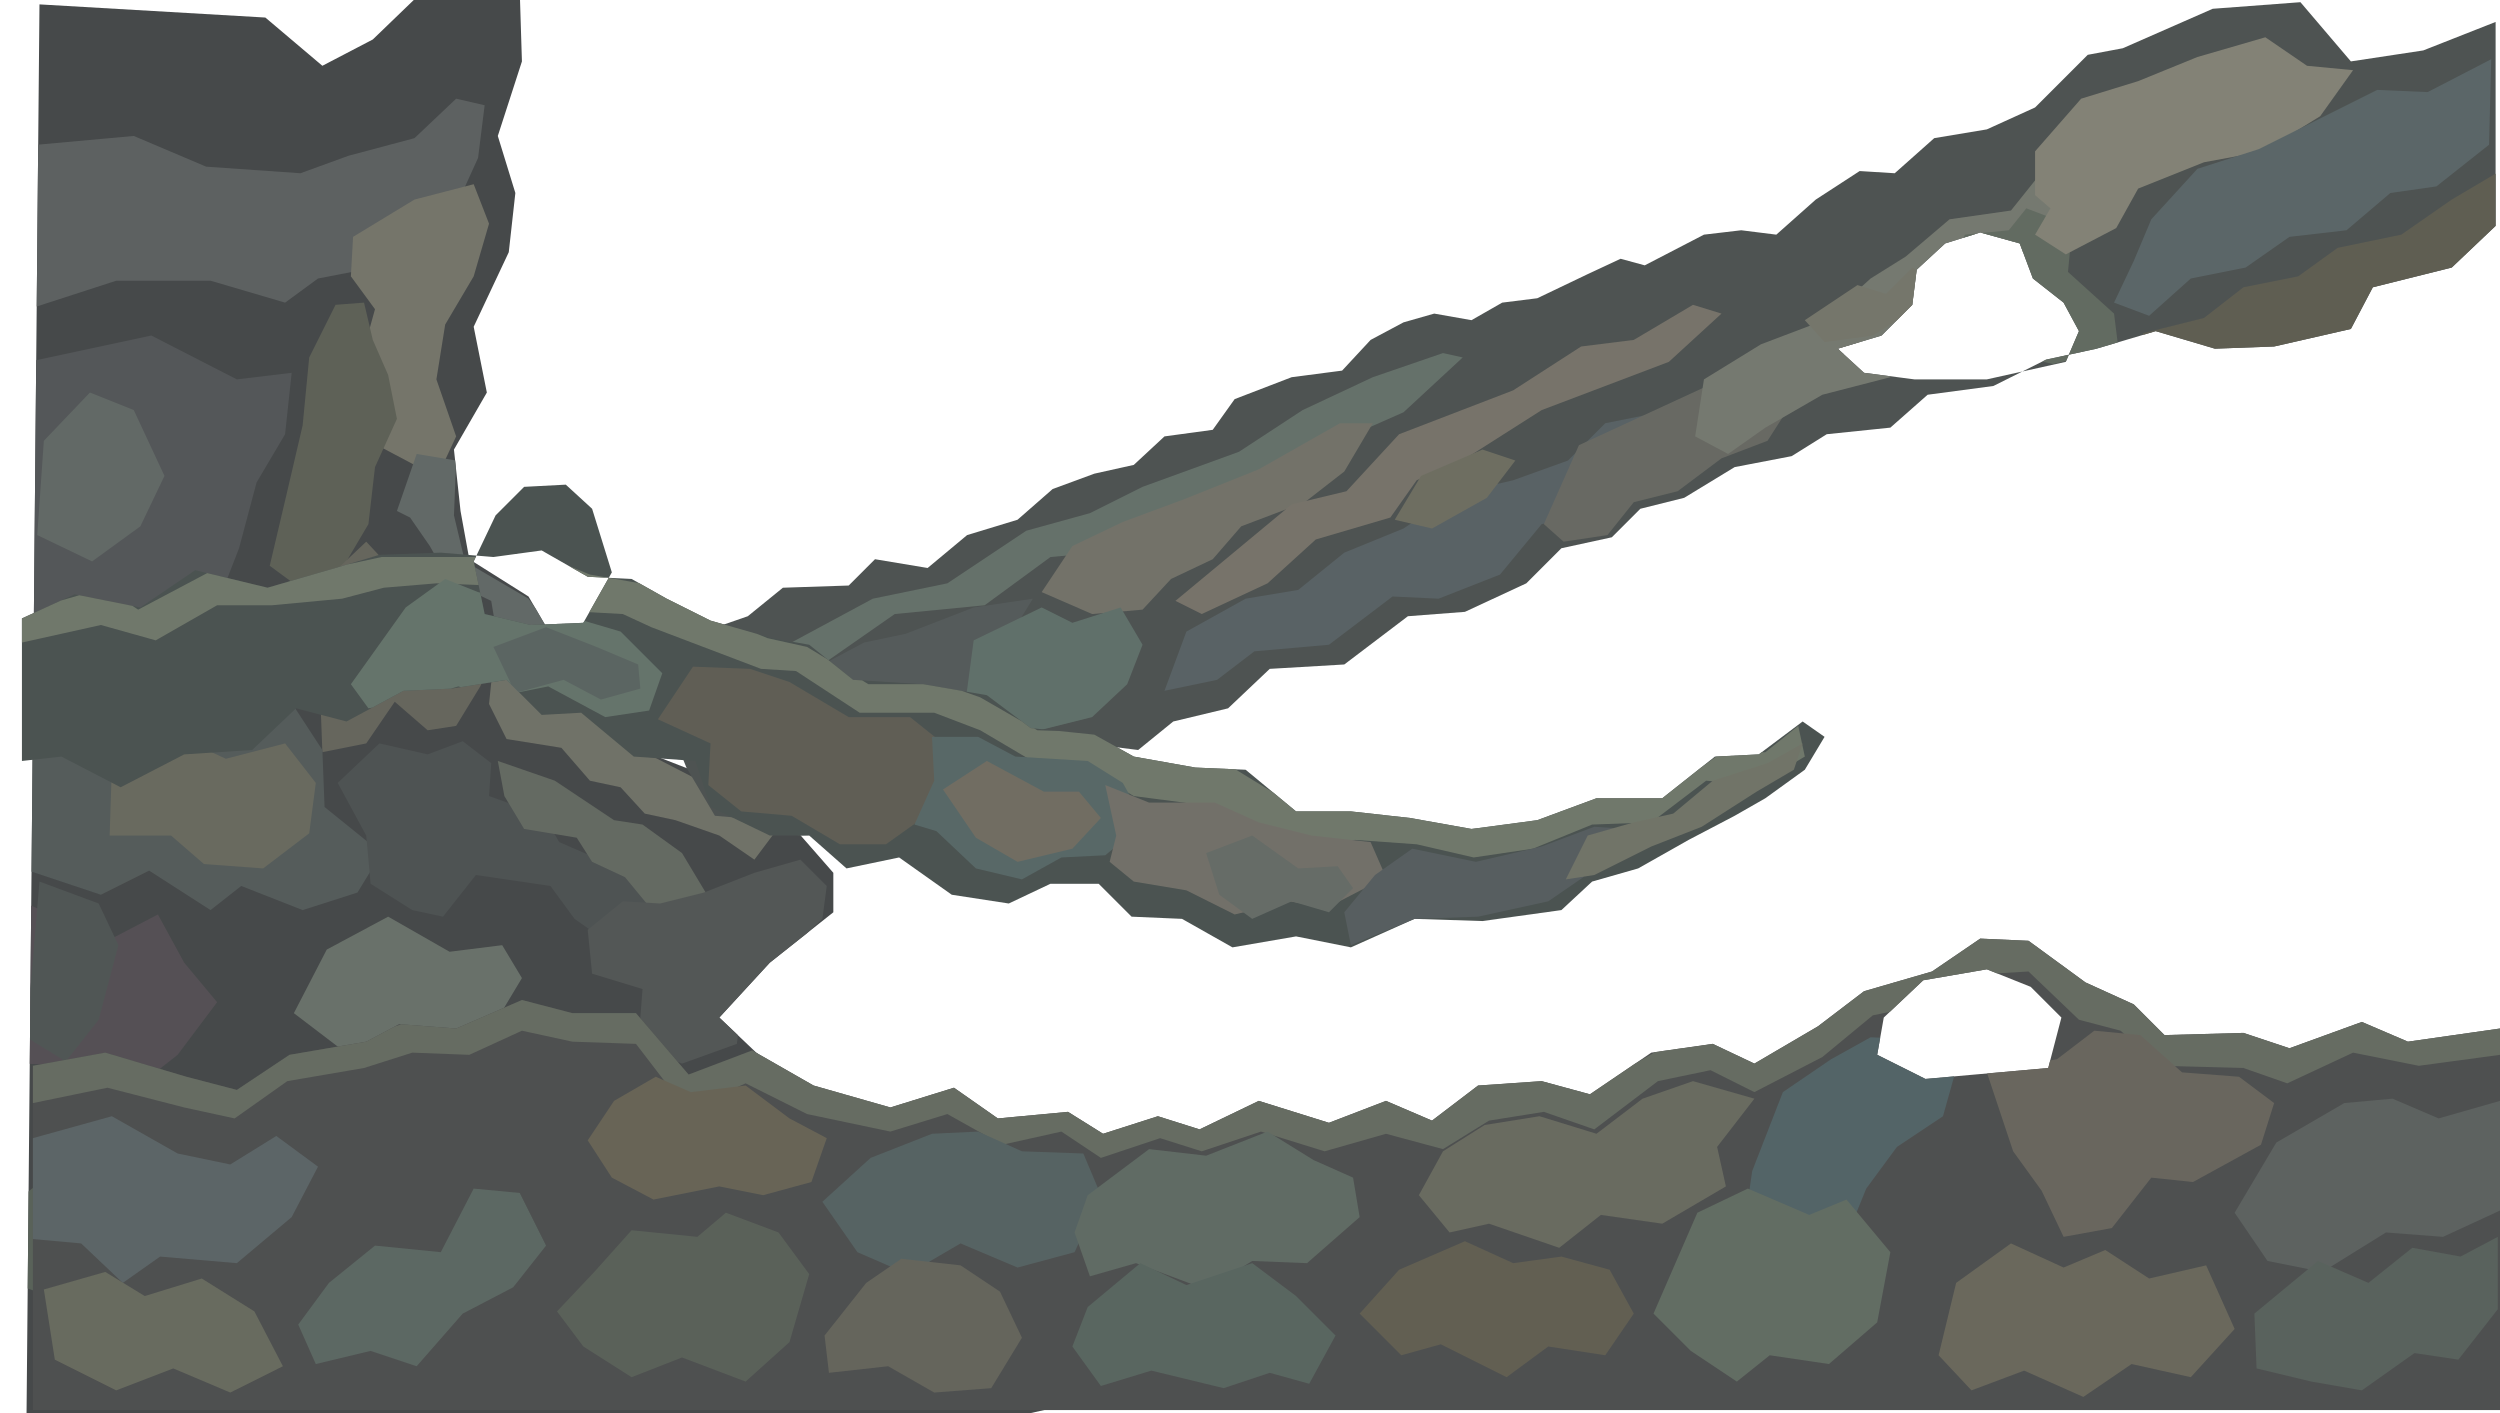
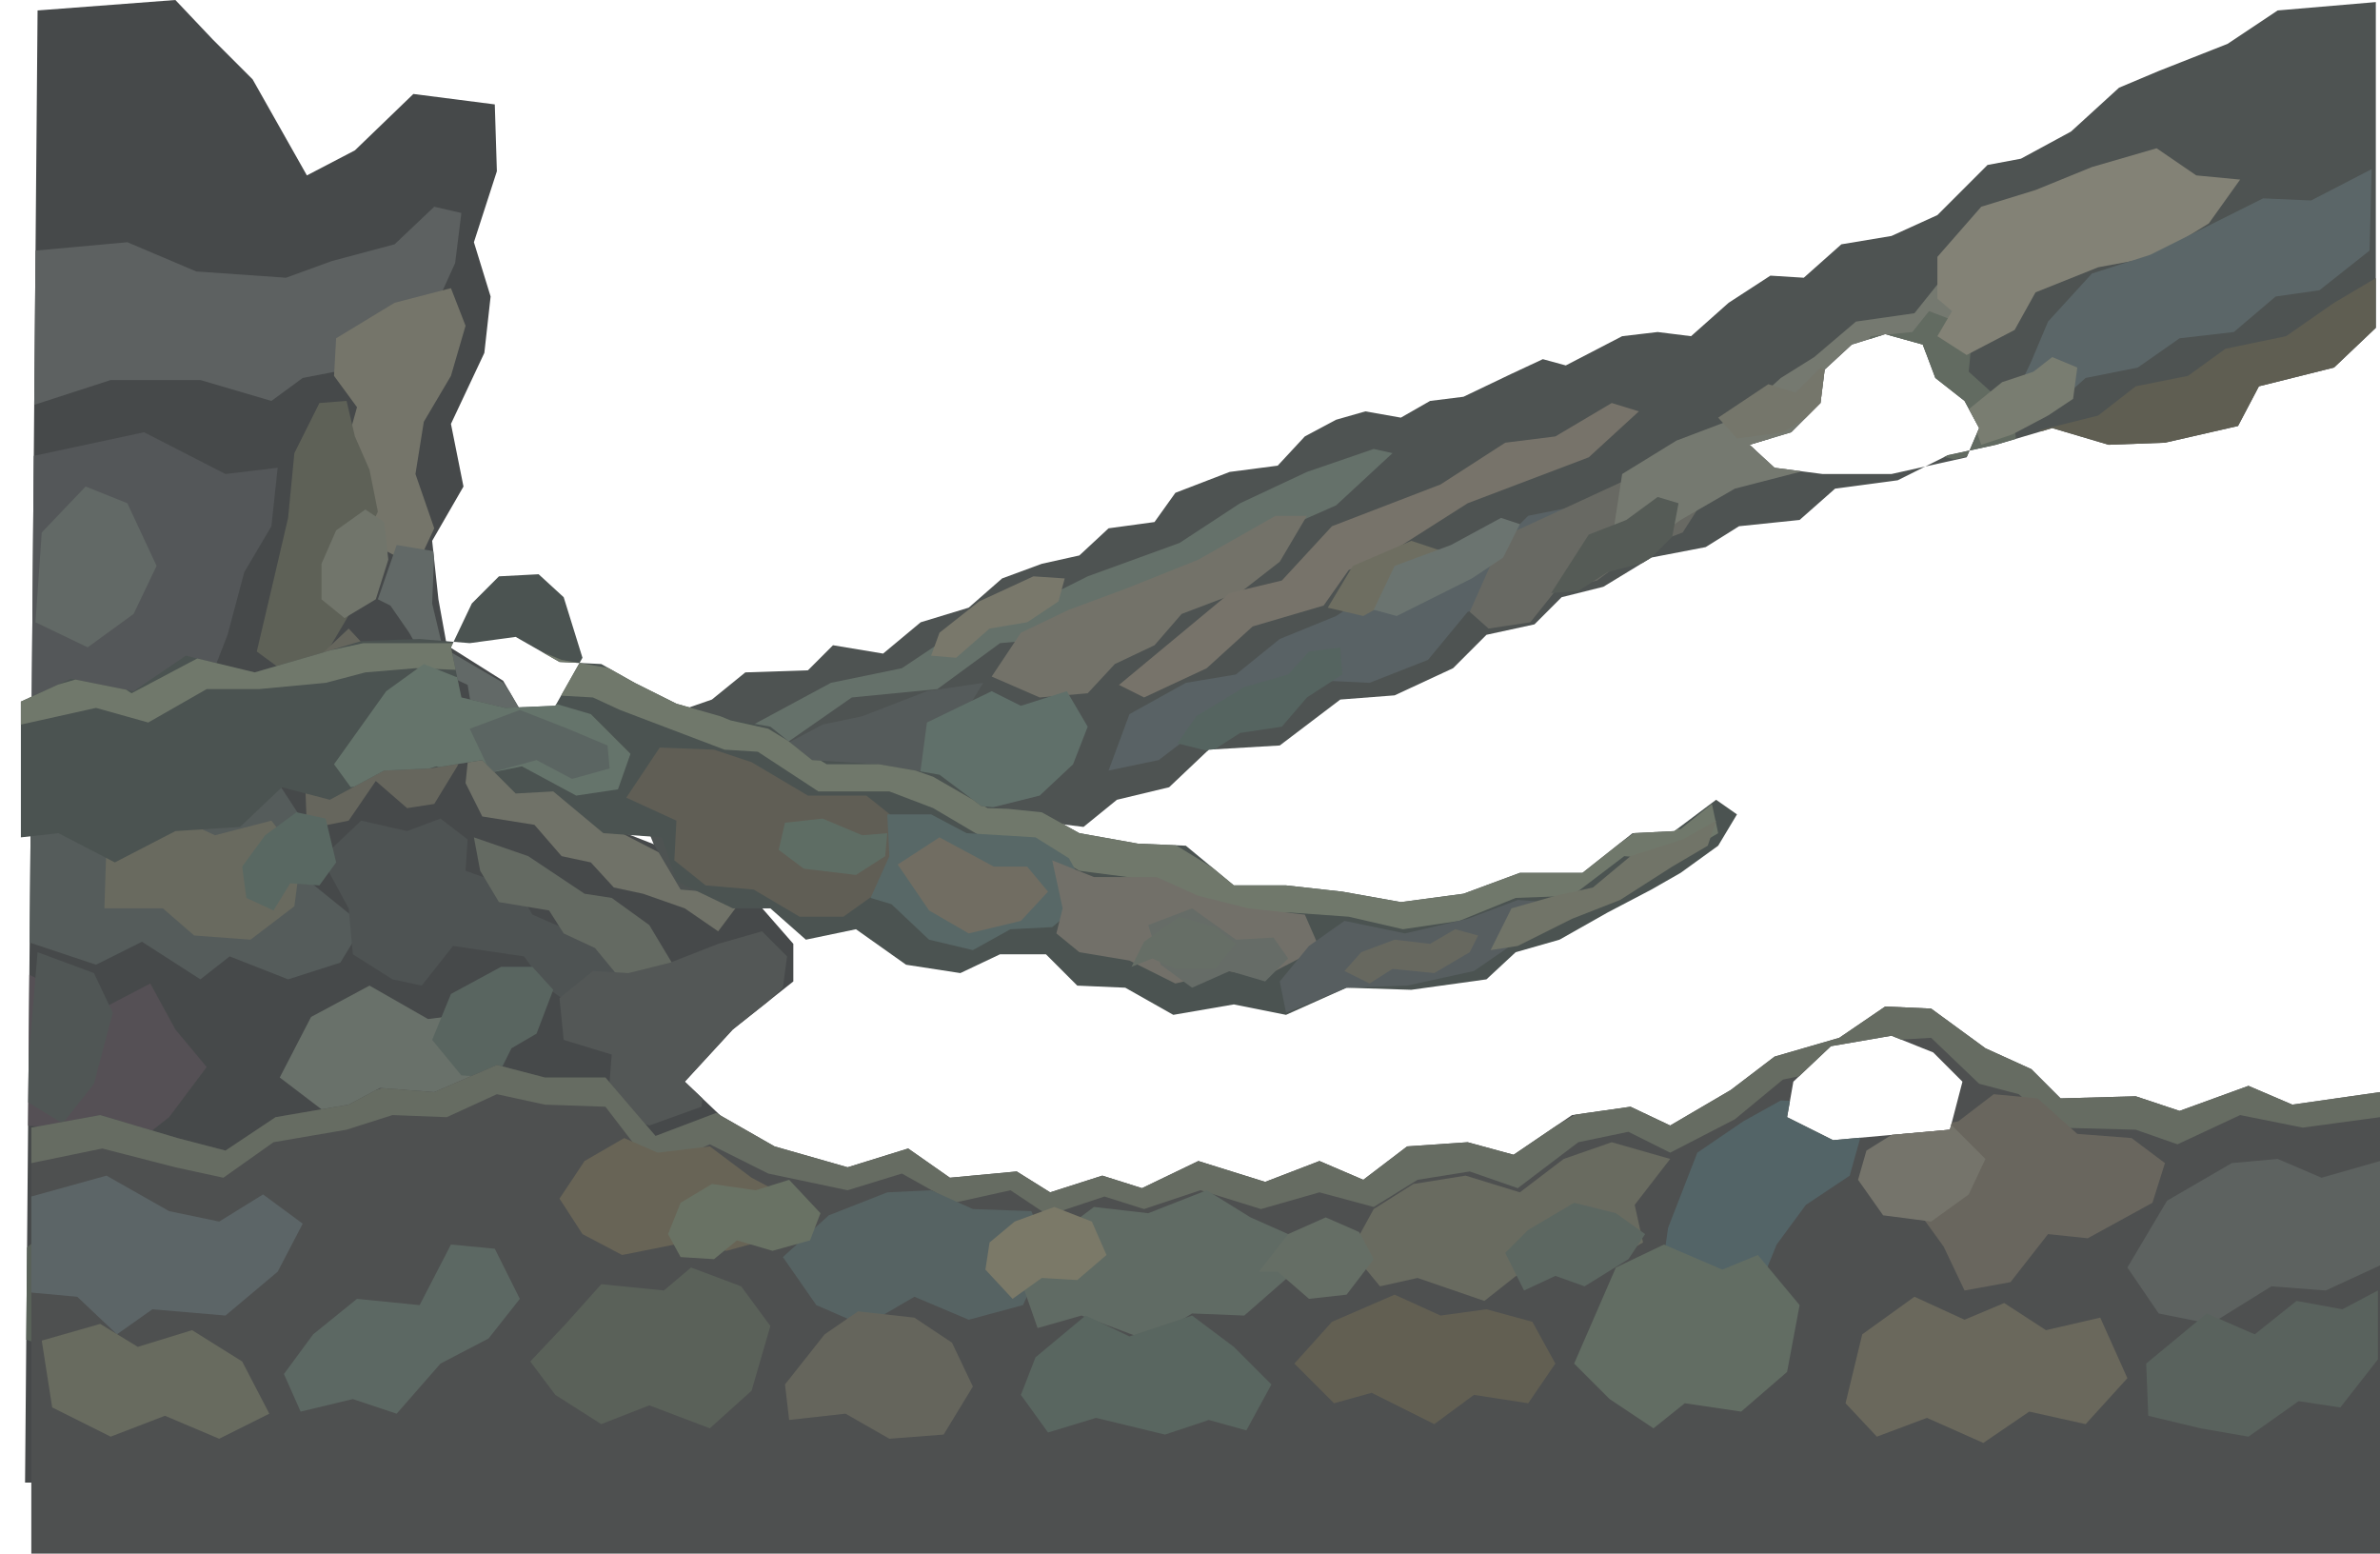
- <svg xmlns="http://www.w3.org/2000/svg" version="1.1" viewBox="-120 -96 1140 644" width="1140" height="644">
+ <svg xmlns="http://www.w3.org/2000/svg" version="1.1" viewBox="-120 -150 1140 744" width="1140" height="744">
  <defs>
    <clipPath id="clip-west-spine" clipPathUnits="userSpaceOnUse">
-       <path d="M-102 -94L1 -88 27 -66 50 -78 78 -105 117 -100 118 -68 107 -34 115 -8 112 19 96 53 102 83 87 109 90 137 94 159 121 176 135 200 147 214 166 223 177 248 213 262 239 278 260 302 260 320 231 343 208 368 228 387 215 422 264 458 326 498 365 545 298 560H-108Z" clip-rule="evenodd" fill-rule="evenodd" />
+       <path d="M-102 -145L-36 -150 -18 -131 1 -112 27 -66 50 -78 78 -105 117 -100 118 -68 107 -34 115 -8 112 19 96 53 102 83 87 109 90 137 94 159 121 176 135 200 147 214 166 223 177 248 213 262 239 278 260 302 260 320 231 343 208 368 228 387 215 422 264 458 326 498 365 545 298 560H-108Z" clip-rule="evenodd" fill-rule="evenodd" />
    </clipPath>
    <clipPath id="clip-slanted-upper" clipPathUnits="userSpaceOnUse">
-       <path d="M195 194L221 185 237 172 267 171 279 159 303 163 321 148 344 141 360 127 379 120 397 116 411 103 433 100 443 86 469 76 492 73 505 59 520 51 534 47 551 50 565 42 581 40 604 29 619 22 630 25 657 11 674 9 690 11 708 -5 728 -18 744 -17 762 -33 786 -37 808 -47 832 -71 848 -74 889 -92 929 -95 952 -68 985 -73 1018 -86 1018 7 998 26 962 35 952 54 917 62 890 63 863 55 836 63 813 68 789 80 759 84 742 99 713 102 697 112 671 117 648 131 628 136 615 149 592 154 576 170 548 183 522 185 493 207 459 209 440 227 415 233 399 246 383 244 351 263 336 261 312 272 288 266 271 284 244 285 229 278 206 276 193 254 185 234 193 211Z M718 63L738 57 752 43 754 27 767 15 783 10 801 15 807 31 821 42 828 55 822 69 786 77 753 77 730 74Z" clip-rule="evenodd" fill-rule="evenodd" />
+       <path d="M195 194L221 185 237 172 267 171 279 159 303 163 321 148 344 141 360 127 379 120 397 116 411 103 433 100 443 86 469 76 492 73 505 59 520 51 534 47 551 50 565 42 581 40 604 29 619 22 630 25 657 11 674 9 690 11 708 -5 728 -18 744 -17 762 -33 786 -37 808 -47 832 -71 848 -74 872 -87 895 -108 914 -116 947 -129 971 -145 1018 -149 1018 7 998 26 962 35 952 54 917 62 890 63 863 55 836 63 813 68 789 80 759 84 742 99 713 102 697 112 671 117 648 131 628 136 615 149 592 154 576 170 548 183 522 185 493 207 459 209 440 227 415 233 399 246 383 244 351 263 336 261 312 272 288 266 271 284 244 285 229 278 206 276 193 254 185 234 193 211Z M718 63L738 57 752 43 754 27 767 15 783 10 801 15 807 31 821 42 828 55 822 69 786 77 753 77 730 74Z" clip-rule="evenodd" fill-rule="evenodd" />
    </clipPath>
    <clipPath id="clip-middle" clipPathUnits="userSpaceOnUse">
      <path d="M-110 186L-86 175 -56 181 -31 164 2 172 33 163 53 157 81 156 105 158 127 155 148 167 168 168 184 177 204 187 232 195 249 198 269 214 301 216 330 221 350 236 379 239 397 249 425 254 448 255 471 274 496 274 523 277 551 282 581 278 608 268 638 268 662 249 682 248 702 233 712 240 703 255 685 268 671 276 650 287 627 300 606 306 592 319 556 324 525 323 496 336 471 331 442 336 419 323 396 322 381 307 359 307 340 316 314 312 290 295 266 300 249 285 231 285 204 272 197 251 169 249 145 229 127 230 111 214 86 218 64 219 38 233 15 227 -5 246 -36 248 -65 263 -92 249 -110 251Z M96 160L106 139 119 126 138 125 150 136 159 165 146 188 122 189 101 184Z" clip-rule="evenodd" fill-rule="evenodd" />
    </clipPath>
    <clipPath id="clip-lower" clipPathUnits="userSpaceOnUse">
-       <path d="M-105 390L-72 384 -35 395 -12 401 12 385 47 379 62 371 88 373 118 360 141 366 170 366 194 394 223 383 251 399 286 409 315 400 335 414 367 411 383 421 408 413 427 419 454 406 486 416 512 406 533 415 554 399 583 397 605 403 633 384 661 380 680 389 709 372 730 356 761 347 783 332 805 333 831 352 853 362 867 376 903 375 924 382 957 370 978 379 1020 373V547H-105Z M739 368L757 351 786 346 806 354 820 368 814 391 758 396 736 385Z" clip-rule="evenodd" fill-rule="evenodd" />
+       <path d="M-105 390L-72 384 -35 395 -12 401 12 385 47 379 62 371 88 373 118 360 141 366 170 366 194 394 223 383 251 399 286 409 315 400 335 414 367 411 383 421 408 413 427 419 454 406 486 416 512 406 533 415 554 399 583 397 605 403 633 384 661 380 680 389 709 372 730 356 761 347 783 332 805 333 831 352 853 362 867 376 903 375 924 382 957 370 978 379 1020 373V594H-105Z M739 368L757 351 786 346 806 354 820 368 814 391 758 396 736 385Z" clip-rule="evenodd" fill-rule="evenodd" />
    </clipPath>
  </defs>
  <g id="west-spine-body">
-     <path id="west-spine-body-0" fill-rule="evenodd" fill="#46494a" d="M-102 -94L1 -88 27 -66 50 -78 78 -105 117 -100 118 -68 107 -34 115 -8 112 19 96 53 102 83 87 109 90 137 94 159 121 176 135 200 147 214 166 223 177 248 213 262 239 278 260 302 260 320 231 343 208 368 228 387 215 422 264 458 326 498 365 545 298 560H-108Z" />
+     <path id="west-spine-body-0" fill-rule="evenodd" fill="#46494a" d="M-102 -145L-36 -150 -18 -131 1 -112 27 -66 50 -78 78 -105 117 -100 118 -68 107 -34 115 -8 112 19 96 53 102 83 87 109 90 137 94 159 121 176 135 200 147 214 166 223 177 248 213 262 239 278 260 302 260 320 231 343 208 368 228 387 215 422 264 458 326 498 365 545 298 560H-108Z" />
  </g>
  <g id="west-spine-facets" clip-path="url(#clip-west-spine)">
    <path id="west-spine-facets-0" fill-rule="evenodd" fill="#5d6161" d="M-103 -30 -59 -34 -26 -20 17 -17 39 -25 69 -33 88 -51 101 -48 98 -24 88 -2 67 10 56 25 25 31 10 42 -24 32 -67 32 -104 44Z" />
    <path id="west-spine-facets-1" fill-rule="evenodd" fill="#75756a" d="M41 12 69 -5 96 -12 103 6 96 30 83 52 79 77 88 103 81 118 69 116 52 107 56 84 46 63 51 45 40 30Z" />
    <path id="west-spine-facets-2" fill-rule="evenodd" fill="#5e6157" d="M33 43 46 42 50 59 57 75 61 95 51 117 48 143 35 165 22 176 3 162 11 128 18 98 21 67Z" />
    <path id="west-spine-facets-3" fill-rule="evenodd" fill="#545759" d="M-107 69 -51 57 -12 77 13 74 10 102 -3 124 -11 154 -18 172 -30 203 -51 215 -78 200 -106 207Z" />
    <path id="west-spine-facets-4" fill-rule="evenodd" fill="#626967" d="M70 111 88 114 87 139 92 160 121 177 131 191 125 205 107 196 104 178 85 169 76 153 67 140 61 137Z" />
    <path id="west-spine-facets-5" fill-rule="evenodd" fill="#66665d" d="M29 168 47 151 61 166 81 181 86 199 103 208 99 217 88 235 75 237 60 224 47 243 27 247 26 220 16 203Z" />
    <path id="west-spine-facets-6" fill-rule="evenodd" fill="#707268" d="M106 196 127 201 137 220 166 227 170 245 201 261 223 267 233 284 224 296 208 285 188 278 174 275 163 263 149 260 136 245 111 241 103 225Z" />
    <path id="west-spine-facets-7" fill-rule="evenodd" fill="#555c5b" d="M-107 231 -75 224 -48 231 -20 218 12 223 27 246 28 272 54 293 43 311 18 319 -10 308 -24 319 -52 301 -74 312 -107 301Z" />
    <path id="west-spine-facets-8" fill-rule="evenodd" fill="#4e5353" d="M34 261 53 243 75 248 91 242 104 252 103 267 128 276 135 288 174 305 177 328 159 335 142 323 131 308 97 303 82 322 68 319 49 307 47 285Z" />
    <path id="west-spine-facets-9" fill-rule="evenodd" fill="#646a62" d="M107 251 133 260 160 278 173 280 191 293 203 313 179 321 165 304 150 297 143 286 119 282 110 267Z" />
    <path id="west-spine-facets-10" fill-rule="evenodd" fill="#535756" d="M164 315 181 316 201 311 224 302 245 296 257 308 255 323 241 336 232 354 218 364 216 380 191 389 171 381 173 355 150 348 148 328Z" />
    <path id="west-spine-facets-11" fill-rule="evenodd" fill="#69716a" d="M29 337 57 322 85 338 109 335 118 350 103 375 109 402 88 422 58 413 56 391 35 382 14 366Z" />
    <path id="west-spine-facets-12" fill-rule="evenodd" fill="#555055" d="M-110 315 -71 333 -48 321 -36 343 -21 361 -39 385 -53 396 -91 390 -108 389Z" />
    <path id="west-spine-facets-13" fill-rule="evenodd" fill="#5d5e54" d="M109 379 132 371 150 373 166 389 155 412 160 433 193 442 213 465 213 486 182 474 164 464 139 469 117 457 121 427 104 415Z" />
    <path id="west-spine-facets-14" fill-rule="evenodd" fill="#596259" d="M-109 449 -79 424 -58 424 -40 440 -15 436 16 444 32 466 19 486 24 524 13 540 -23 531 -38 511 -64 516 -83 500 -109 491Z" />
    <path id="west-spine-facets-15" fill-rule="evenodd" fill="#626966" d="M-100 105 -79 83 -59 91 -45 121 -56 144 -78 160 -103 148Z" />
    <path id="west-spine-facets-16" fill-rule="evenodd" fill="#696a5f" d="M-69 254 -41 239 -17 250 10 243 24 261 21 284 0 300 -27 298 -42 285 -70 285Z" />
    <path id="west-spine-facets-17" fill-rule="evenodd" fill="#505655" d="M-102 306 -75 316 -66 335 -75 369 -90 388 -108 377Z" />
    <path id="west-spine-facets-18" fill-rule="evenodd" fill="#5e6460" d="M62 441 87 420 101 425 116 444 113 468 97 492 66 486 47 472Z" />
+     <path id="west-spine-facets-19" fill-rule="evenodd" fill="#71756b" d="M41 104 55 94 64 100 66 118 60 137 45 146 34 137 34 120Z" />
+     <path id="west-spine-facets-20" fill-rule="evenodd" fill="#596862" d="M7 250 22 239 36 242 41 263 33 274 19 273 11 286 -2 280 -4 265Z" />
+     <path id="west-spine-facets-21" fill-rule="evenodd" fill="#596560" d="M96 326 120 313 135 313 145 324 137 345 125 352 118 366 101 365 87 348Z" />
  </g>
  <g id="slanted-upper-body">
-     <path id="slanted-upper-body-0" fill-rule="evenodd" fill="#4e5352" d="M195 194L221 185 237 172 267 171 279 159 303 163 321 148 344 141 360 127 379 120 397 116 411 103 433 100 443 86 469 76 492 73 505 59 520 51 534 47 551 50 565 42 581 40 604 29 619 22 630 25 657 11 674 9 690 11 708 -5 728 -18 744 -17 762 -33 786 -37 808 -47 832 -71 848 -74 889 -92 929 -95 952 -68 985 -73 1018 -86 1018 7 998 26 962 35 952 54 917 62 890 63 863 55 836 63 813 68 789 80 759 84 742 99 713 102 697 112 671 117 648 131 628 136 615 149 592 154 576 170 548 183 522 185 493 207 459 209 440 227 415 233 399 246 383 244 351 263 336 261 312 272 288 266 271 284 244 285 229 278 206 276 193 254 185 234 193 211Z M718 63L738 57 752 43 754 27 767 15 783 10 801 15 807 31 821 42 828 55 822 69 786 77 753 77 730 74Z" />
+     <path id="slanted-upper-body-0" fill-rule="evenodd" fill="#4e5352" d="M195 194L221 185 237 172 267 171 279 159 303 163 321 148 344 141 360 127 379 120 397 116 411 103 433 100 443 86 469 76 492 73 505 59 520 51 534 47 551 50 565 42 581 40 604 29 619 22 630 25 657 11 674 9 690 11 708 -5 728 -18 744 -17 762 -33 786 -37 808 -47 832 -71 848 -74 872 -87 895 -108 914 -116 947 -129 971 -145 1018 -149 1018 7 998 26 962 35 952 54 917 62 890 63 863 55 836 63 813 68 789 80 759 84 742 99 713 102 697 112 671 117 648 131 628 136 615 149 592 154 576 170 548 183 522 185 493 207 459 209 440 227 415 233 399 246 383 244 351 263 336 261 312 272 288 266 271 284 244 285 229 278 206 276 193 254 185 234 193 211Z M718 63L738 57 752 43 754 27 767 15 783 10 801 15 807 31 821 42 828 55 822 69 786 77 753 77 730 74Z" />
  </g>
  <g id="slanted-upper-facets" clip-path="url(#clip-slanted-upper)">
    <path id="slanted-upper-facets-0" fill-rule="evenodd" fill="#65716a" d="M226 205 278 177 312 170 348 146 377 138 401 126 445 110 474 91 506 76 538 65 547 67 520 92 486 107 453 125 407 140 381 156 359 158 329 180 288 184 255 207 231 213Z" />
    <path id="slanted-upper-facets-1" fill-rule="evenodd" fill="#737269" d="M369 153 392 142 419 132 454 118 491 97 506 97 493 119 475 133 446 144 433 159 414 168 401 182 378 184 355 174Z" />
    <path id="slanted-upper-facets-2" fill-rule="evenodd" fill="#555b5b" d="M207 224 242 214 274 197 293 193 324 181 351 177 333 206 329 230 306 243 272 243 251 263 225 264 207 252Z" />
    <path id="slanted-upper-facets-3" fill-rule="evenodd" fill="#60706a" d="M324 196 355 181 369 188 391 181 401 198 394 216 378 231 350 238 333 254 315 251 320 226Z" />
    <path id="slanted-upper-facets-4" fill-rule="evenodd" fill="#77736a" d="M469 134 494 128 518 102 570 82 601 62 625 59 652 43 665 47 641 69 583 91 550 112 526 123 514 140 480 150 458 170 428 184 416 178Z" />
    <path id="slanted-upper-facets-5" fill-rule="evenodd" fill="#596265" d="M421 192 448 177 472 173 493 156 520 145 544 129 570 123 595 114 612 97 642 91 660 89 644 112 615 136 583 143 564 166 536 177 515 176 486 198 452 201 435 214 411 219Z" />
    <path id="slanted-upper-facets-6" fill-rule="evenodd" fill="#686963" d="M600 107 665 77 681 64 697 61 724 41 736 44 727 61 702 80 686 105 665 113 645 128 625 133 613 148 593 151 584 143Z" />
    <path id="slanted-upper-facets-7" fill-rule="evenodd" fill="#757970" d="M657 77 683 61 712 50 733 31 749 21 769 4 797 0 813 -20 832 -27 825 -6 805 13 798 31 781 46 759 57 742 76 711 84 685 99 668 111 653 103Z" />
    <path id="slanted-upper-facets-8" fill-rule="evenodd" fill="#626b61" d="M765 35 776 11 796 9 804 -1 825 7 823 28 844 47 846 63 816 70 804 67 795 51 774 51Z" />
    <path id="slanted-upper-facets-9" fill-rule="evenodd" fill="#838276" d="M808 -27 829 -51 855 -59 882 -70 913 -79 932 -66 953 -64 938 -43 912 -27 885 -22 855 -10 845 8 822 20 808 11 815 -1 808 -7Z" />
    <path id="slanted-upper-facets-10" fill-rule="evenodd" fill="#5b6668" d="M882 -19 910 -28 964 -55 987 -54 1016 -69 1015 -30 991 -11 970 -8 950 9 924 12 904 26 879 31 860 48 844 42 853 23 861 4Z" />
    <path id="slanted-upper-facets-11" fill-rule="evenodd" fill="#5f5e52" d="M1020 -18 998 -5 975 11 946 17 928 30 903 35 885 49 857 56 867 66 904 70 926 62 953 63 975 48 1002 39 1020 25Z" />
    <path id="slanted-upper-facets-12" fill-rule="evenodd" fill="#626d67" d="M255 231 280 224 304 218 319 223 312 247 293 252 283 264 263 260 250 249Z" />
    <path id="slanted-upper-facets-13" fill-rule="evenodd" fill="#6e6e61" d="M528 121 556 109 571 114 558 131 533 145 516 141Z" />
    <path id="slanted-upper-facets-14" fill-rule="evenodd" fill="#75766b" d="M703 50 727 34 740 38 752 26 759 30 753 45 734 57 712 60Z" />
+     <path id="slanted-upper-facets-15" fill-rule="evenodd" fill="#79786b" d="M349 138 375 126 390 127 387 138 372 148 354 151 338 165 326 164 330 153Z" />
+     <path id="slanted-upper-facets-16" fill-rule="evenodd" fill="#556460" d="M453 193 476 179 497 173 507 162 522 160 523 173 506 184 494 198 474 201 460 210 444 206Z" />
+     <path id="slanted-upper-facets-17" fill-rule="evenodd" fill="#6b7470" d="M548 121 575 111 599 98 608 101 600 117 585 127 567 136 549 145 538 142Z" />
+     <path id="slanted-upper-facets-18" fill-rule="evenodd" fill="#555b56" d="M641 106 659 99 674 88 684 91 681 107 669 119 650 124 636 133 623 134Z" />
+     <path id="slanted-upper-facets-19" fill-rule="evenodd" fill="#797d71" d="M823 46 839 33 854 28 863 21 875 26 873 41 861 49 844 58 829 63Z" />
  </g>
  <g id="middle-body">
    <path id="middle-body-0" fill-rule="evenodd" fill="#4b5351" d="M-110 186L-86 175 -56 181 -31 164 2 172 33 163 53 157 81 156 105 158 127 155 148 167 168 168 184 177 204 187 232 195 249 198 269 214 301 216 330 221 350 236 379 239 397 249 425 254 448 255 471 274 496 274 523 277 551 282 581 278 608 268 638 268 662 249 682 248 702 233 712 240 703 255 685 268 671 276 650 287 627 300 606 306 592 319 556 324 525 323 496 336 471 331 442 336 419 323 396 322 381 307 359 307 340 316 314 312 290 295 266 300 249 285 231 285 204 272 197 251 169 249 145 229 127 230 111 214 86 218 64 219 38 233 15 227 -5 246 -36 248 -65 263 -92 249 -110 251Z M96 160L106 139 119 126 138 125 150 136 159 165 146 188 122 189 101 184Z" />
  </g>
  <g id="middle-facets" clip-path="url(#clip-middle)">
    <path id="middle-facets-0" fill-rule="evenodd" fill="#70786b" d="M-110 183 -72 172 -57 182 -23 164 4 167 31 163 54 158 110 158 127 157 149 166 172 170 183 176 230 195 248 199 276 216 310 216 327 222 353 237 383 238 397 249 442 254 473 273 497 271 523 277 552 280 582 276 607 266 639 266 664 248 685 247 700 235 703 249 681 262 658 260 633 279 606 280 579 291 552 295 526 289 498 287 471 289 441 274 420 270 397 267 375 254 349 250 327 237 306 229 272 229 243 210 227 209 177 190 164 184 146 183 125 169 104 171 79 170 55 172 36 177 4 180 -21 180 -49 196 -74 189 -110 197Z" />
    <path id="middle-facets-1" fill-rule="evenodd" fill="#65746b" d="M65 181 83 168 98 174 119 179 163 192 182 211 176 228 156 231 130 217 105 222 89 217 69 223 48 227 40 216Z" />
    <path id="middle-facets-2" fill-rule="evenodd" fill="#605e55" d="M196 208 222 209 240 215 267 231 295 231 315 247 312 269 284 289 263 289 241 276 218 274 203 262 204 243 180 232Z" />
    <path id="middle-facets-3" fill-rule="evenodd" fill="#586867" d="M305 240 326 240 343 249 376 251 392 261 402 279 384 294 364 295 346 305 325 300 307 283 297 280 306 260Z" />
    <path id="middle-facets-4" fill-rule="evenodd" fill="#727069" d="M384 262 404 270 434 270 454 279 478 285 505 288 512 304 485 318 468 315 443 321 421 310 397 306 386 297 389 285Z" />
    <path id="middle-facets-5" fill-rule="evenodd" fill="#575e60" d="M507 303 524 291 553 297 583 290 607 281 622 282 602 304 586 315 554 322 525 323 496 335 493 320Z" />
    <path id="middle-facets-6" fill-rule="evenodd" fill="#717468" d="M604 285 625 279 643 275 661 260 686 252 702 243 698 255 681 265 656 281 633 290 607 303 594 305Z" />
    <path id="middle-facets-7" fill-rule="evenodd" fill="#5b6562" d="M105 199 129 190 152 199 171 207 172 218 154 223 137 214 115 220Z" />
    <path id="middle-facets-8" fill-rule="evenodd" fill="#716d62" d="M310 264 330 251 356 265 372 265 382 277 369 291 344 297 325 286Z" />
    <path id="middle-facets-9" fill-rule="evenodd" fill="#666c67" d="M430 293 451 285 472 300 490 299 497 309 486 320 469 315 451 323 436 312Z" />
+     <path id="middle-facets-10" fill-rule="evenodd" fill="#5e6d64" d="M256 244 274 242 293 250 305 249 304 260 290 269 265 266 253 257Z" />
+     <path id="middle-facets-11" fill-rule="evenodd" fill="#666e66" d="M428 301 445 289 462 294 472 302 462 314 443 314 432 309 422 313Z" />
+     <path id="middle-facets-12" fill-rule="evenodd" fill="#67685f" d="M532 306 548 300 565 302 577 295 588 298 584 306 567 316 547 314 536 321 524 315Z" />
  </g>
  <g id="lower-body">
-     <path id="lower-body-0" fill-rule="evenodd" fill="#4e5050" d="M-105 390L-72 384 -35 395 -12 401 12 385 47 379 62 371 88 373 118 360 141 366 170 366 194 394 223 383 251 399 286 409 315 400 335 414 367 411 383 421 408 413 427 419 454 406 486 416 512 406 533 415 554 399 583 397 605 403 633 384 661 380 680 389 709 372 730 356 761 347 783 332 805 333 831 352 853 362 867 376 903 375 924 382 957 370 978 379 1020 373V547H-105Z M739 368L757 351 786 346 806 354 820 368 814 391 758 396 736 385Z" />
+     <path id="lower-body-0" fill-rule="evenodd" fill="#4e5050" d="M-105 390L-72 384 -35 395 -12 401 12 385 47 379 62 371 88 373 118 360 141 366 170 366 194 394 223 383 251 399 286 409 315 400 335 414 367 411 383 421 408 413 427 419 454 406 486 416 512 406 533 415 554 399 583 397 605 403 633 384 661 380 680 389 709 372 730 356 761 347 783 332 805 333 831 352 853 362 867 376 903 375 924 382 957 370 978 379 1020 373V594H-105Z M739 368L757 351 786 346 806 354 820 368 814 391 758 396 736 385Z" />
  </g>
  <g id="lower-facets" clip-path="url(#clip-lower)">
    <path id="lower-facets-0" fill-rule="evenodd" fill="#666c62" d="M-105 388 -69 380 -22 396 -12 397 12 382 46 377 66 370 93 370 118 359 141 364 170 364 195 391 223 380 253 397 285 406 317 399 337 413 367 408 384 418 409 411 429 417 455 403 486 414 513 404 534 413 554 396 584 395 605 401 636 383 662 379 679 388 711 369 730 353 761 345 783 329 808 331 833 350 854 359 869 373 902 372 924 380 956 369 982 376 1020 369 1020 385 983 390 953 384 923 398 903 391 865 390 847 374 828 369 805 347 788 348 763 361 734 367 711 386 680 402 660 392 636 397 607 419 584 411 559 415 538 428 512 421 484 429 455 420 428 429 409 423 382 432 364 420 337 426 312 412 286 420 248 412 220 398 193 410 170 380 141 379 118 374 94 385 68 384 46 391 11 397 -13 414 -36 409 -71 400 -105 407Z" />
    <path id="lower-facets-1" fill-rule="evenodd" fill="#686456" d="M160 406 179 395 195 402 220 399 240 414 257 423 250 443 228 449 208 445 178 451 159 441 148 424Z" />
    <path id="lower-facets-2" fill-rule="evenodd" fill="#566363" d="M277 432 305 421 326 420 346 429 374 430 382 449 370 475 344 482 318 471 294 485 271 475 255 452Z" />
    <path id="lower-facets-3" fill-rule="evenodd" fill="#606b64" d="M376 449 404 428 430 431 458 420 479 433 497 441 500 459 476 480 451 479 430 492 398 480 377 486 370 466Z" />
    <path id="lower-facets-4" fill-rule="evenodd" fill="#696b60" d="M538 429 557 417 582 413 608 421 629 405 652 397 680 405 663 427 667 445 638 462 610 458 591 473 559 462 541 466 527 449Z" />
    <path id="lower-facets-5" fill-rule="evenodd" fill="#536467" d="M693 402 715 387 733 377 758 378 773 388 766 413 745 427 731 446 720 473 694 482 675 466 679 438Z" />
    <path id="lower-facets-6" fill-rule="evenodd" fill="#69665e" d="M786 393 818 387 835 374 856 376 875 393 901 395 917 407 911 426 880 443 861 441 843 464 821 468 811 447 798 429Z" />
    <path id="lower-facets-7" fill-rule="evenodd" fill="#5d6260" d="M918 425 949 407 971 405 992 414 1020 406V456L994 468 968 466 939 484 914 479 899 457Z" />
    <path id="lower-facets-8" fill-rule="evenodd" fill="#5c6567" d="M-105 423 -69 413 -39 430 -15 435 6 422 25 436 13 459 -12 480 -47 477 -64 489 -83 471 -105 469Z" />
    <path id="lower-facets-9" fill-rule="evenodd" fill="#625f52" d="M518 483 548 470 570 480 592 477 614 483 625 503 612 522 586 518 567 532 537 517 519 522 500 503Z" />
    <path id="lower-facets-10" fill-rule="evenodd" fill="#686b5f" d="M-100 492 -72 484 -54 495 -28 487 -4 502 9 527 -15 539 -41 528 -67 538 -95 524Z" />
    <path id="lower-facets-11" fill-rule="evenodd" fill="#5c6863" d="M30 489 51 472 81 475 96 446 117 448 129 472 114 491 91 503 70 527 49 520 24 526 16 508Z" />
    <path id="lower-facets-12" fill-rule="evenodd" fill="#5a6159" d="M151 484 168 465 198 468 211 457 235 466 249 485 240 516 220 534 191 523 168 532 146 518 134 502Z" />
    <path id="lower-facets-13" fill-rule="evenodd" fill="#65655c" d="M275 489 291 478 318 481 336 493 346 514 332 537 306 539 285 527 258 530 256 513Z" />
    <path id="lower-facets-14" fill-rule="evenodd" fill="#596660" d="M376 500 400 480 421 490 451 480 471 495 489 513 477 535 459 530 438 537 405 529 382 536 369 518Z" />
    <path id="lower-facets-15" fill-rule="evenodd" fill="#626d63" d="M654 457 677 446 705 458 722 451 742 475 736 507 714 526 687 522 672 534 651 520 634 503Z" />
    <path id="lower-facets-16" fill-rule="evenodd" fill="#6a685c" d="M772 489 797 471 821 482 840 474 860 487 886 481 899 510 879 532 852 526 830 541 803 529 779 538 764 522Z" />
    <path id="lower-facets-17" fill-rule="evenodd" fill="#59625d" d="M908 503 937 479 960 489 980 473 1002 477 1019 468 1019 501 1001 524 981 521 957 538 934 534 909 528Z" />
+     <path id="lower-facets-18" fill-rule="evenodd" fill="#697264" d="M206 426 221 417 242 420 258 415 273 431 268 444 250 449 233 444 222 453 206 452 200 441Z" />
+     <path id="lower-facets-19" fill-rule="evenodd" fill="#7b7968" d="M366 435 385 428 403 435 410 451 396 463 379 462 365 472 352 458 354 445Z" />
+     <path id="lower-facets-20" fill-rule="evenodd" fill="#656e65" d="M497 441 515 433 531 440 538 453 525 470 507 472 492 459 483 459Z" />
+     <path id="lower-facets-21" fill-rule="evenodd" fill="#5c6761" d="M612 439 634 426 654 431 668 441 660 453 639 466 625 461 610 468 601 450Z" />
+     <path id="lower-facets-22" fill-rule="evenodd" fill="#75746b" d="M774 401 798 386 815 389 831 405 823 422 805 435 782 432 770 415Z" />
  </g>
</svg>
